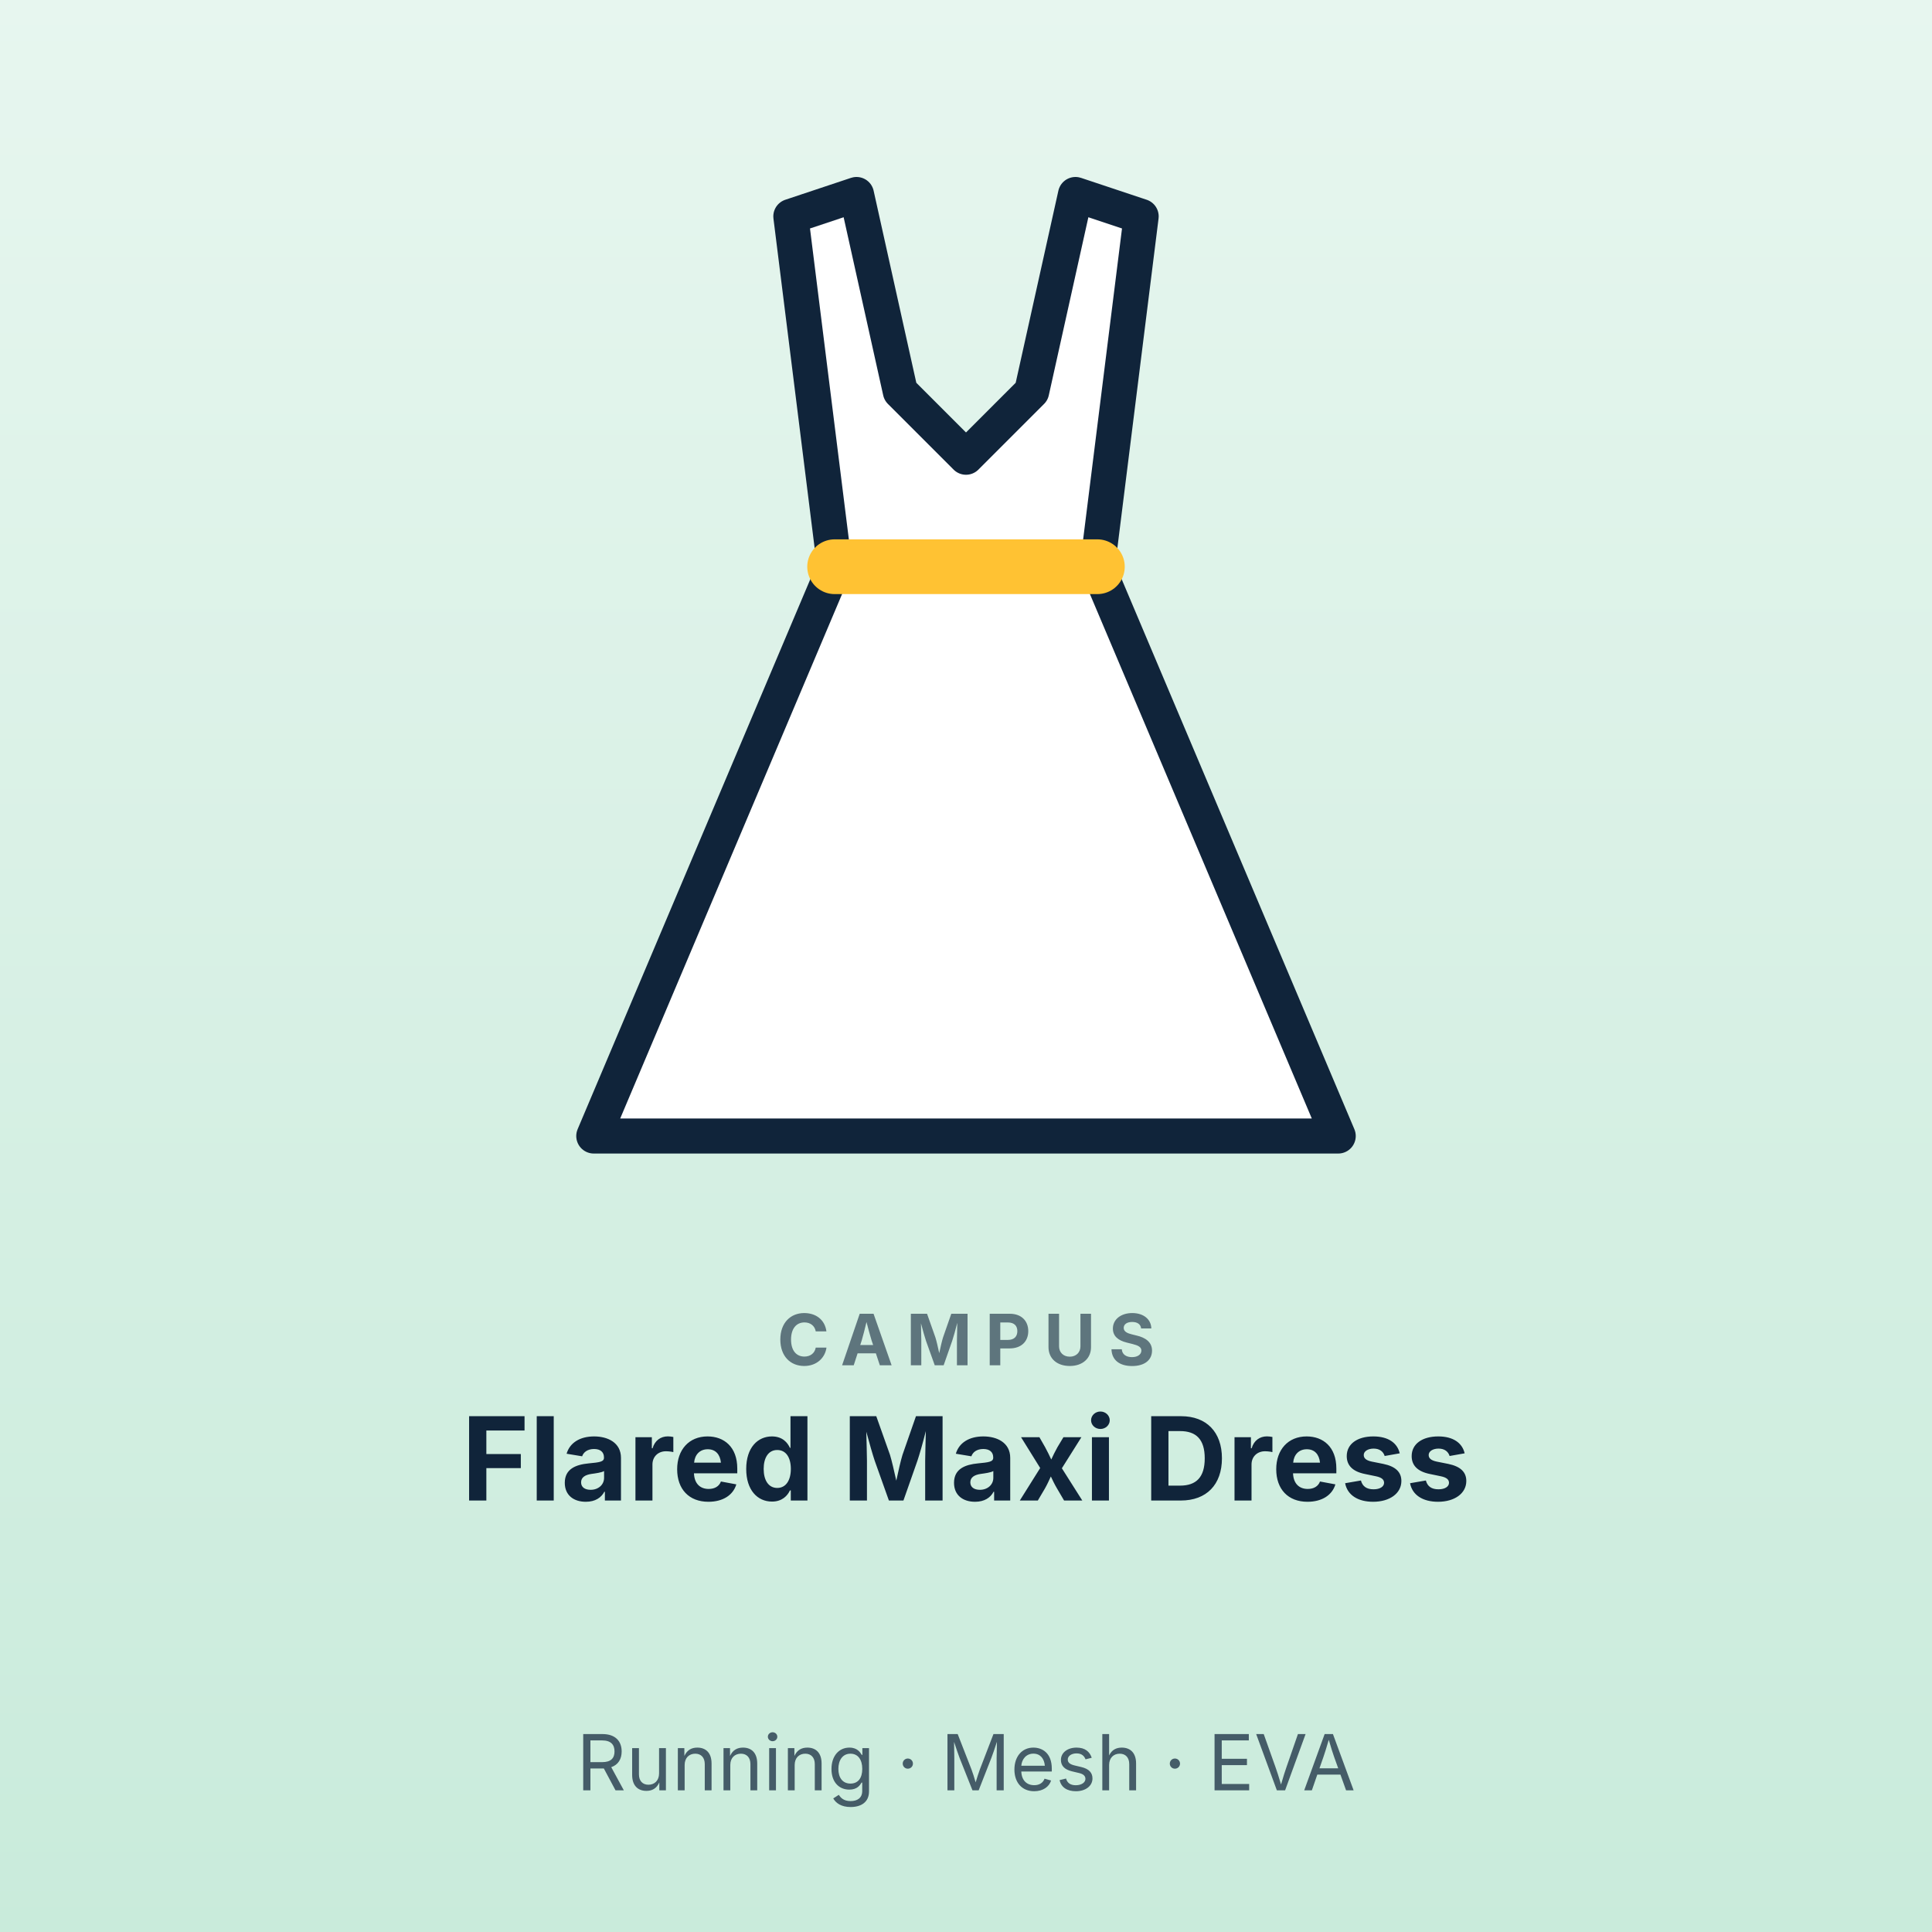
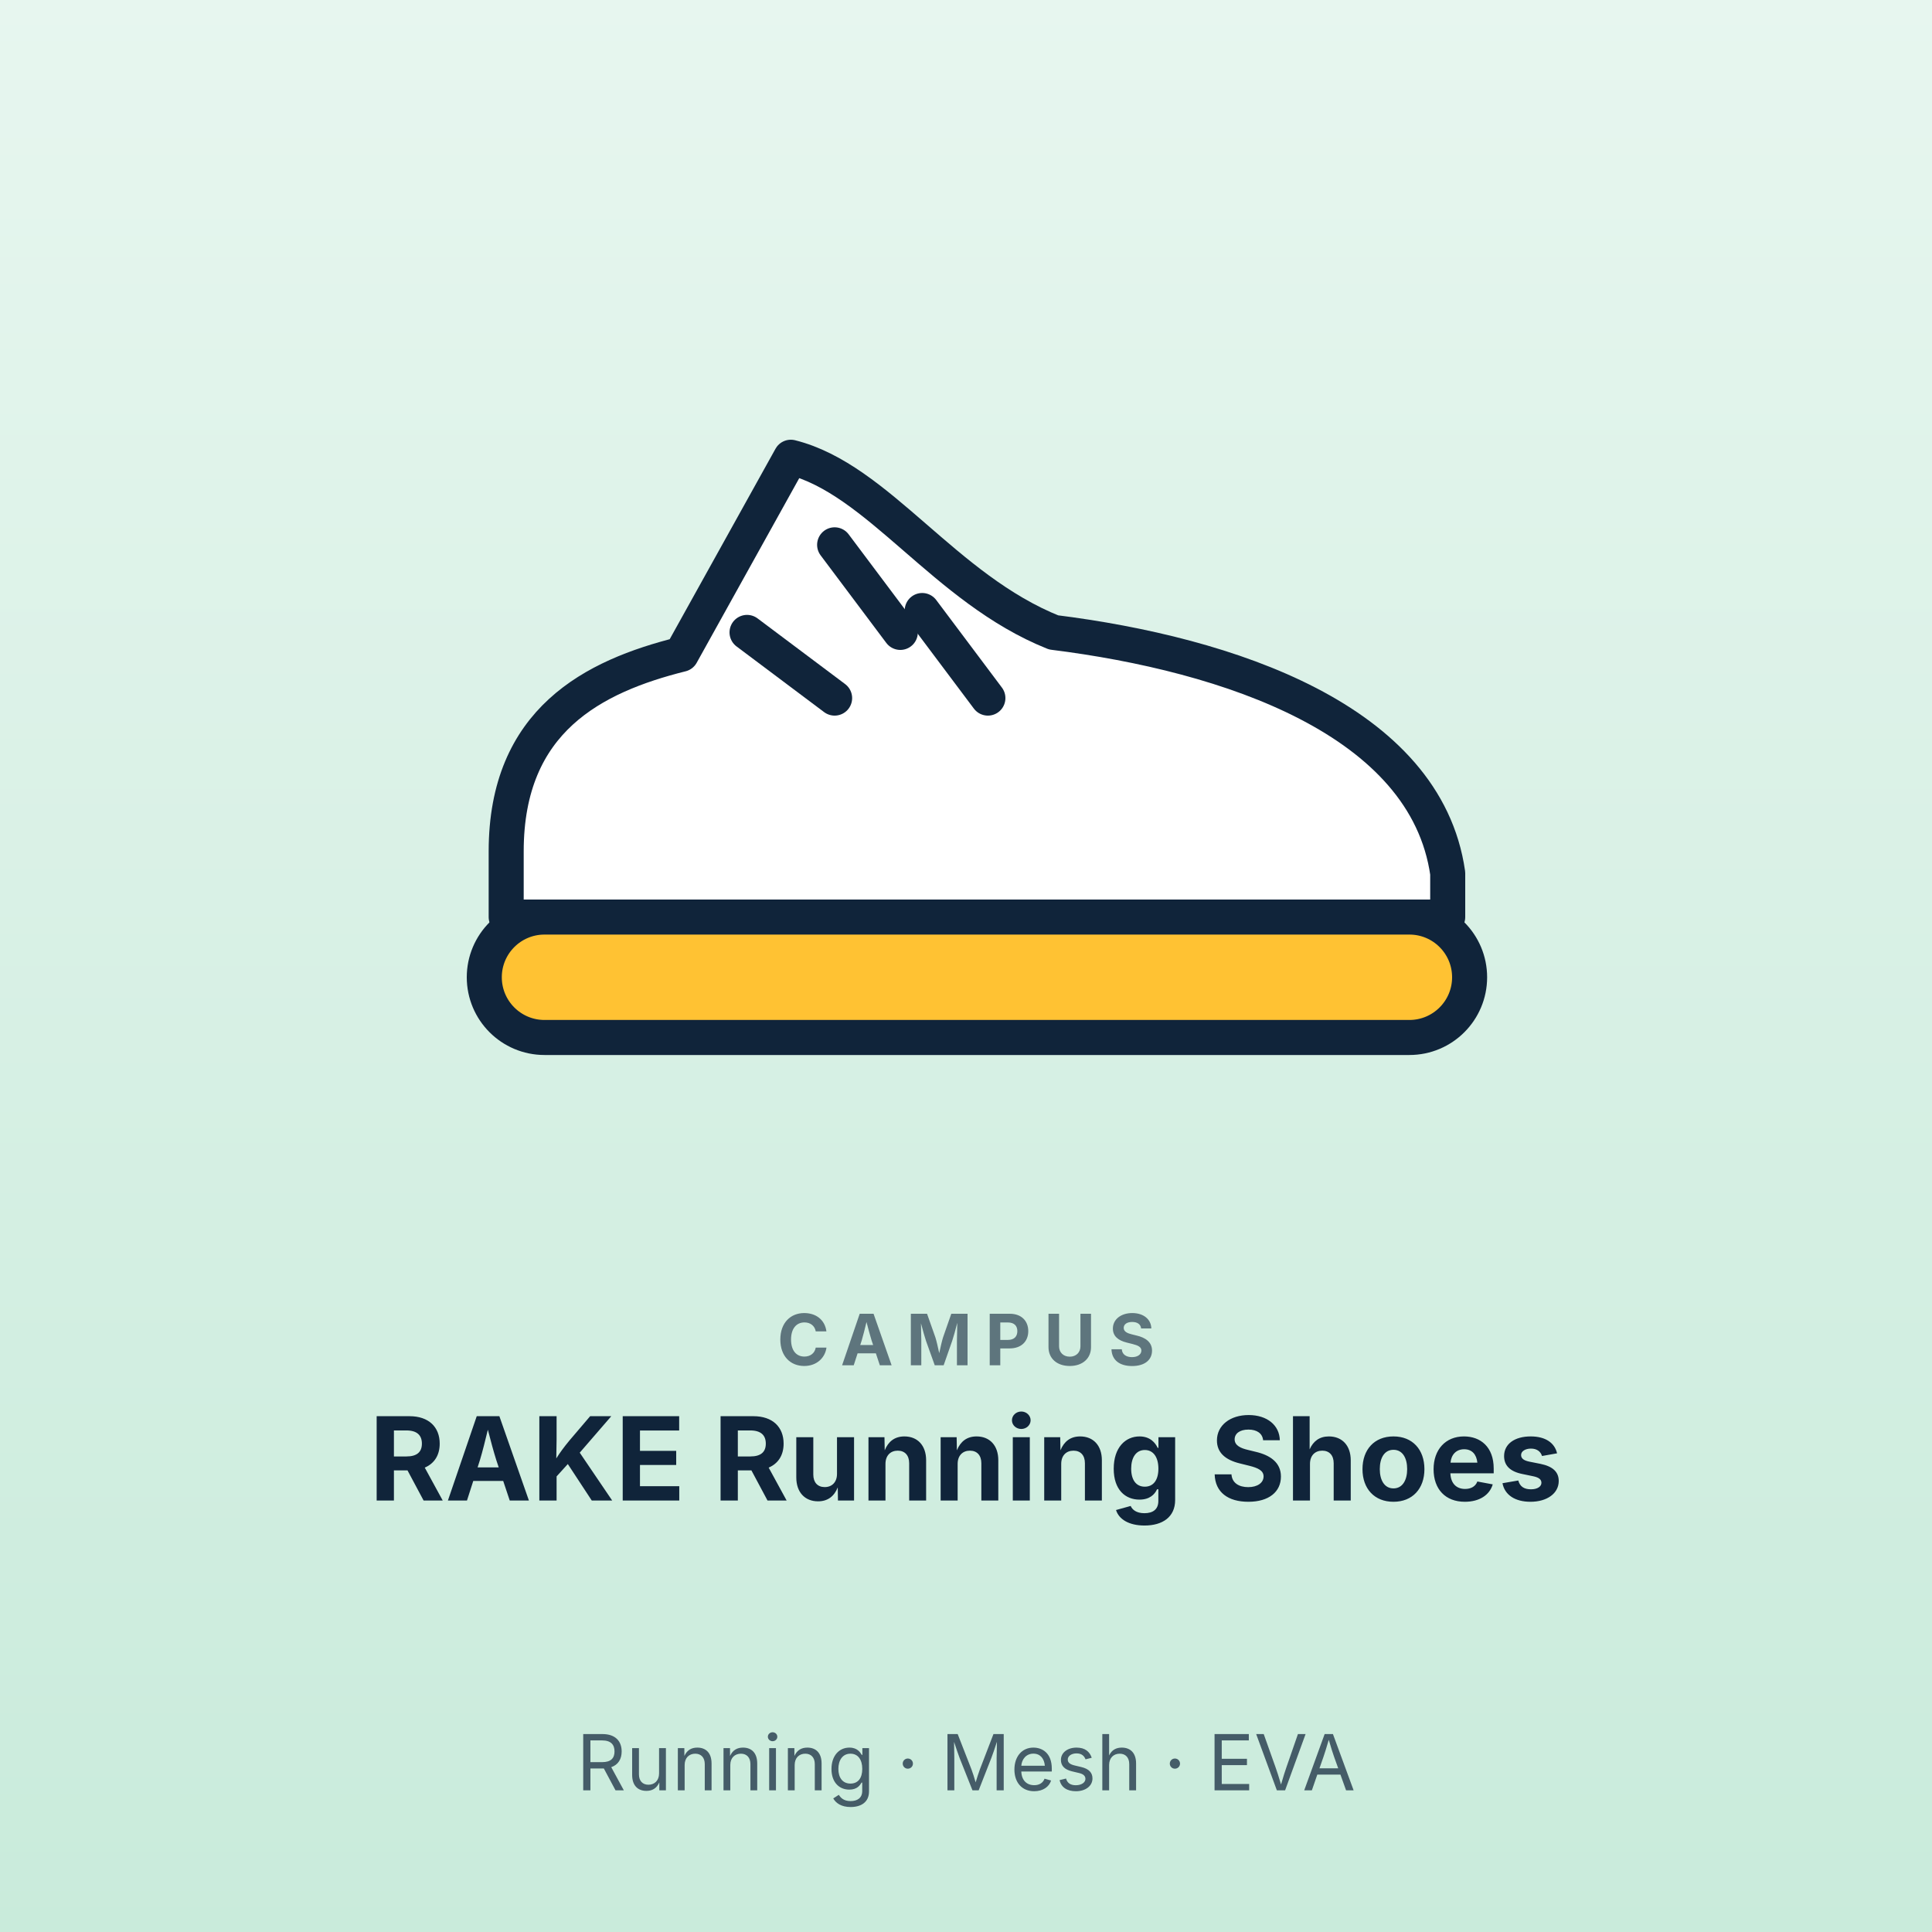
<svg xmlns="http://www.w3.org/2000/svg" viewBox="0 0 600 600" role="img" aria-label="Campus RAKE Men's Running Shoes (Navy)">
  <defs>
    <linearGradient id="g" x1="0" y1="0" x2="0" y2="1">
      <stop offset="0" stop-color="#e7f6ef" />
      <stop offset="1" stop-color="#c9ebdb" />
    </linearGradient>
  </defs>
  <rect width="600" height="600" fill="url(#g)" />
  <g transform="translate(130 40) scale(3.4)">
-     <path d="M40 6 L44 24 L50 30 L56 24 L60 6 L66 8 L62 40 L84 92 H16 L38 40 L34 8 Z" fill="#fff" stroke="#10243a" stroke-width="3.2" stroke-linejoin="round" stroke-linecap="round" />
-     <line x1="38" y1="40" x2="62" y2="40" stroke="#ffc233" stroke-width="5" stroke-linecap="round" />
+     <path d="M8 66 C8 54 16 50 24 48 L34 30 C42 32 48 42 58 46 C74 48 92 54 94 68 L94 72 L8 72 Z" fill="#fff" stroke="#10243a" stroke-width="3.2" stroke-linejoin="round" stroke-linecap="round" />
+     <rect x="6" y="72" width="90" height="11" rx="5.5" fill="#ffc233" stroke="#10243a" stroke-width="3.2" stroke-linejoin="round" stroke-linecap="round" />
+     <line x1="38" y1="38" x2="44" y2="46" stroke="#10243a" stroke-width="3.2" stroke-linejoin="round" stroke-linecap="round" />
+     <line x1="46" y1="44" x2="52" y2="52" stroke="#10243a" stroke-width="3.2" stroke-linejoin="round" stroke-linecap="round" />
+     <line x1="30" y1="46" x2="38" y2="52" stroke="#10243a" stroke-width="3.2" stroke-linejoin="round" stroke-linecap="round" />
  </g>
  <text x="300" y="424" text-anchor="middle" font-family="Inter, Arial, sans-serif" font-size="22" font-weight="700" letter-spacing="4" fill="#10243a" opacity=".6">CAMPUS</text>
-   <text x="300" y="466" text-anchor="middle" font-family="Inter, Arial, sans-serif" font-size="36" font-weight="700" fill="#10243a">Flared Maxi Dress</text>
+   <text x="300" y="466" text-anchor="middle" font-family="Inter, Arial, sans-serif" font-size="36" font-weight="700" fill="#10243a">RAKE Running Shoes</text>
  <text x="300" y="556" text-anchor="middle" font-family="Inter, Arial, sans-serif" font-size="24" fill="#10243a" opacity=".72">Running  ·  Mesh  ·  EVA</text>
</svg>
